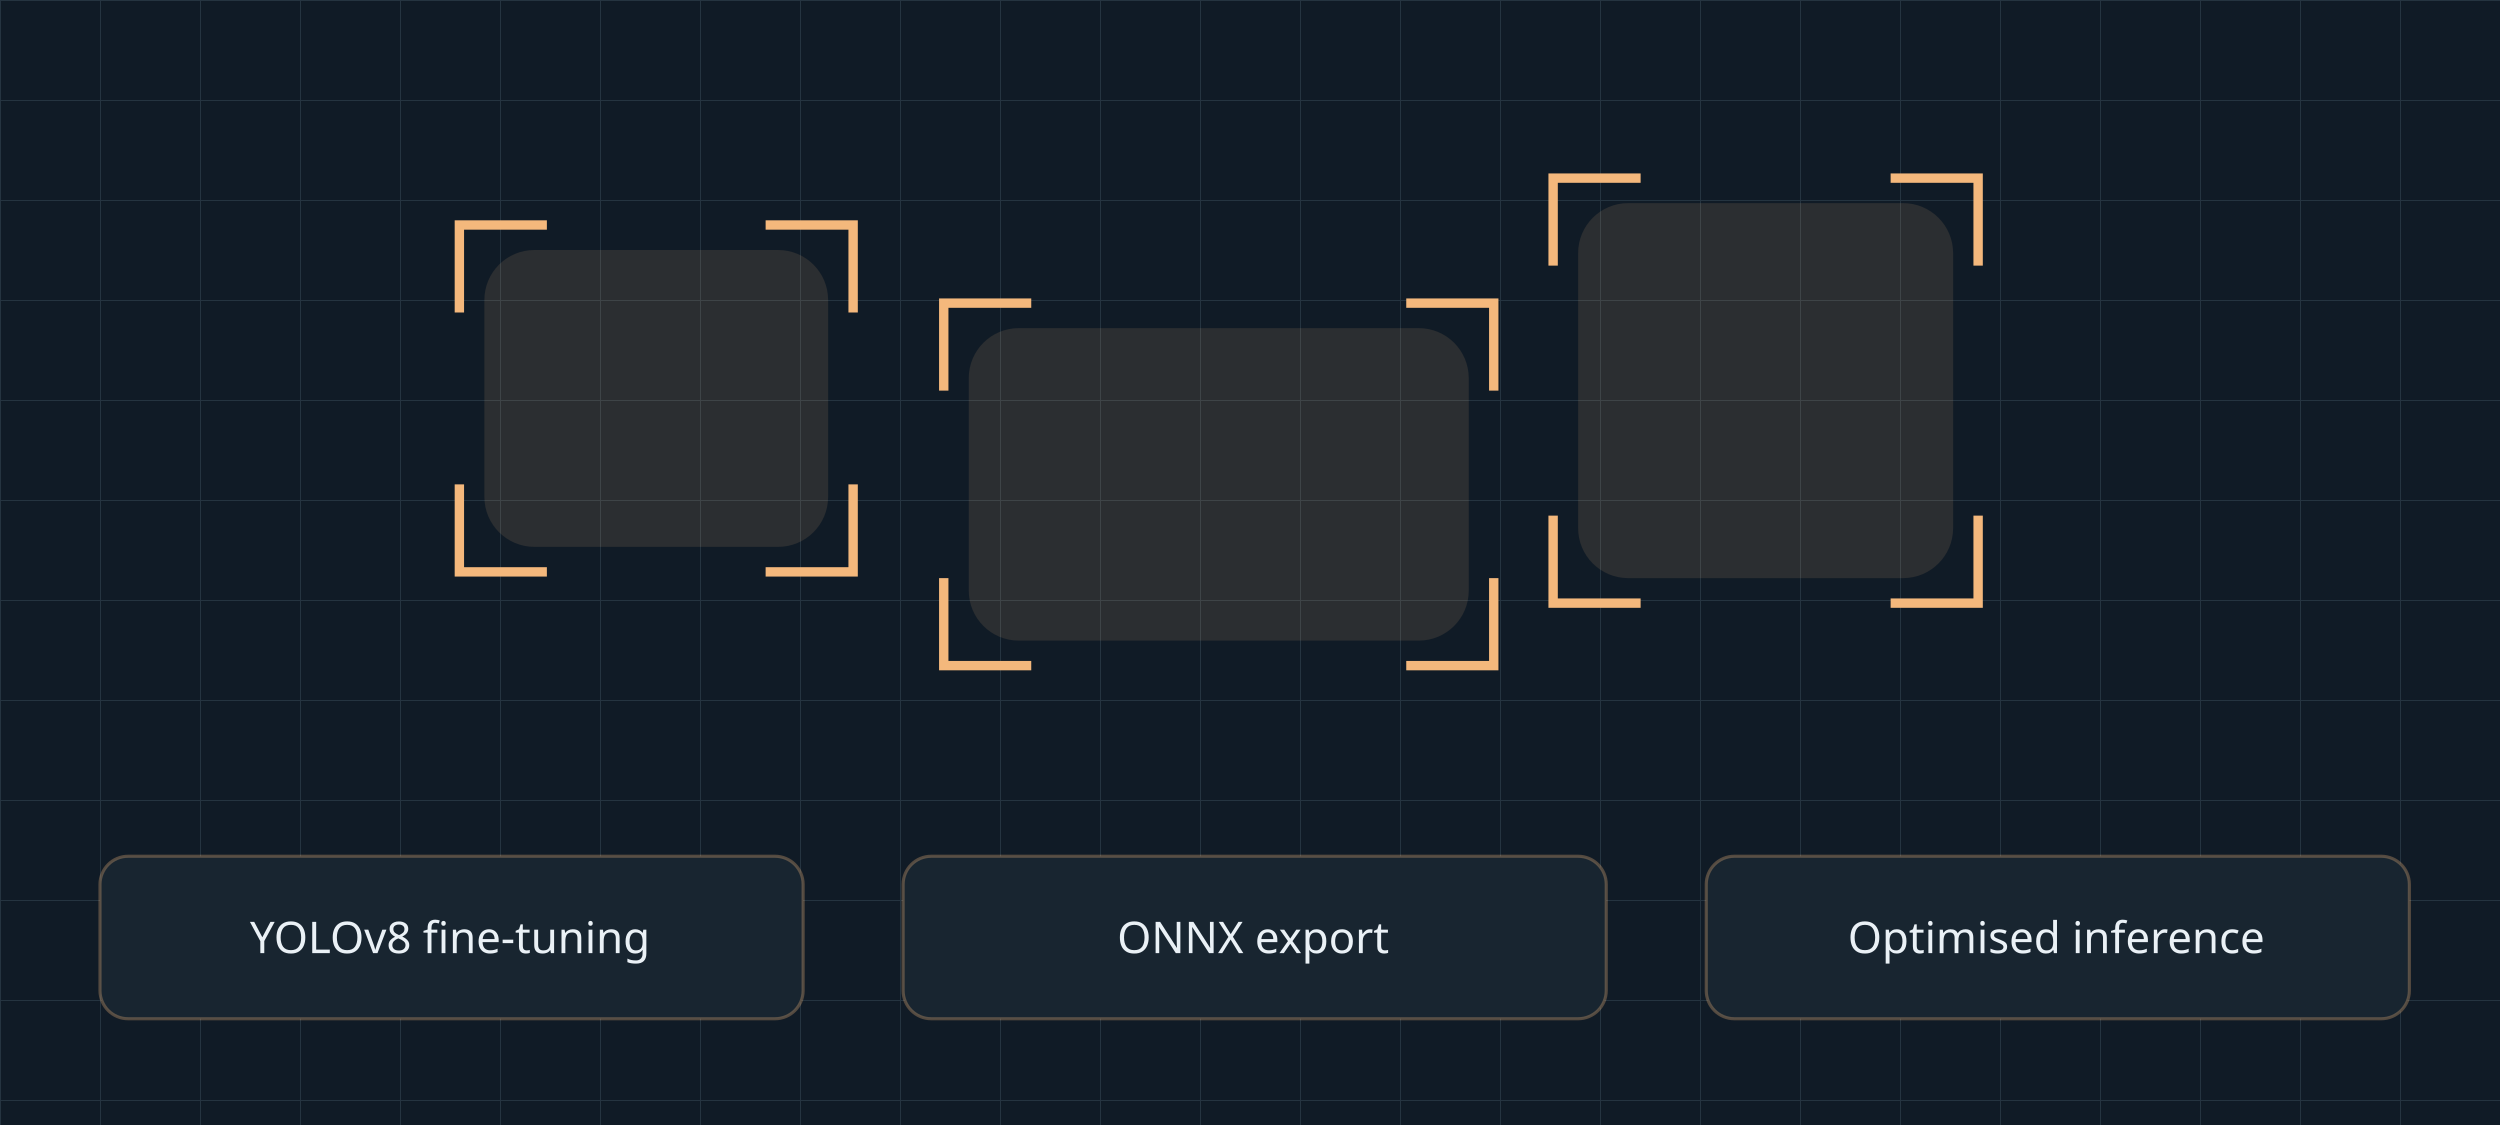
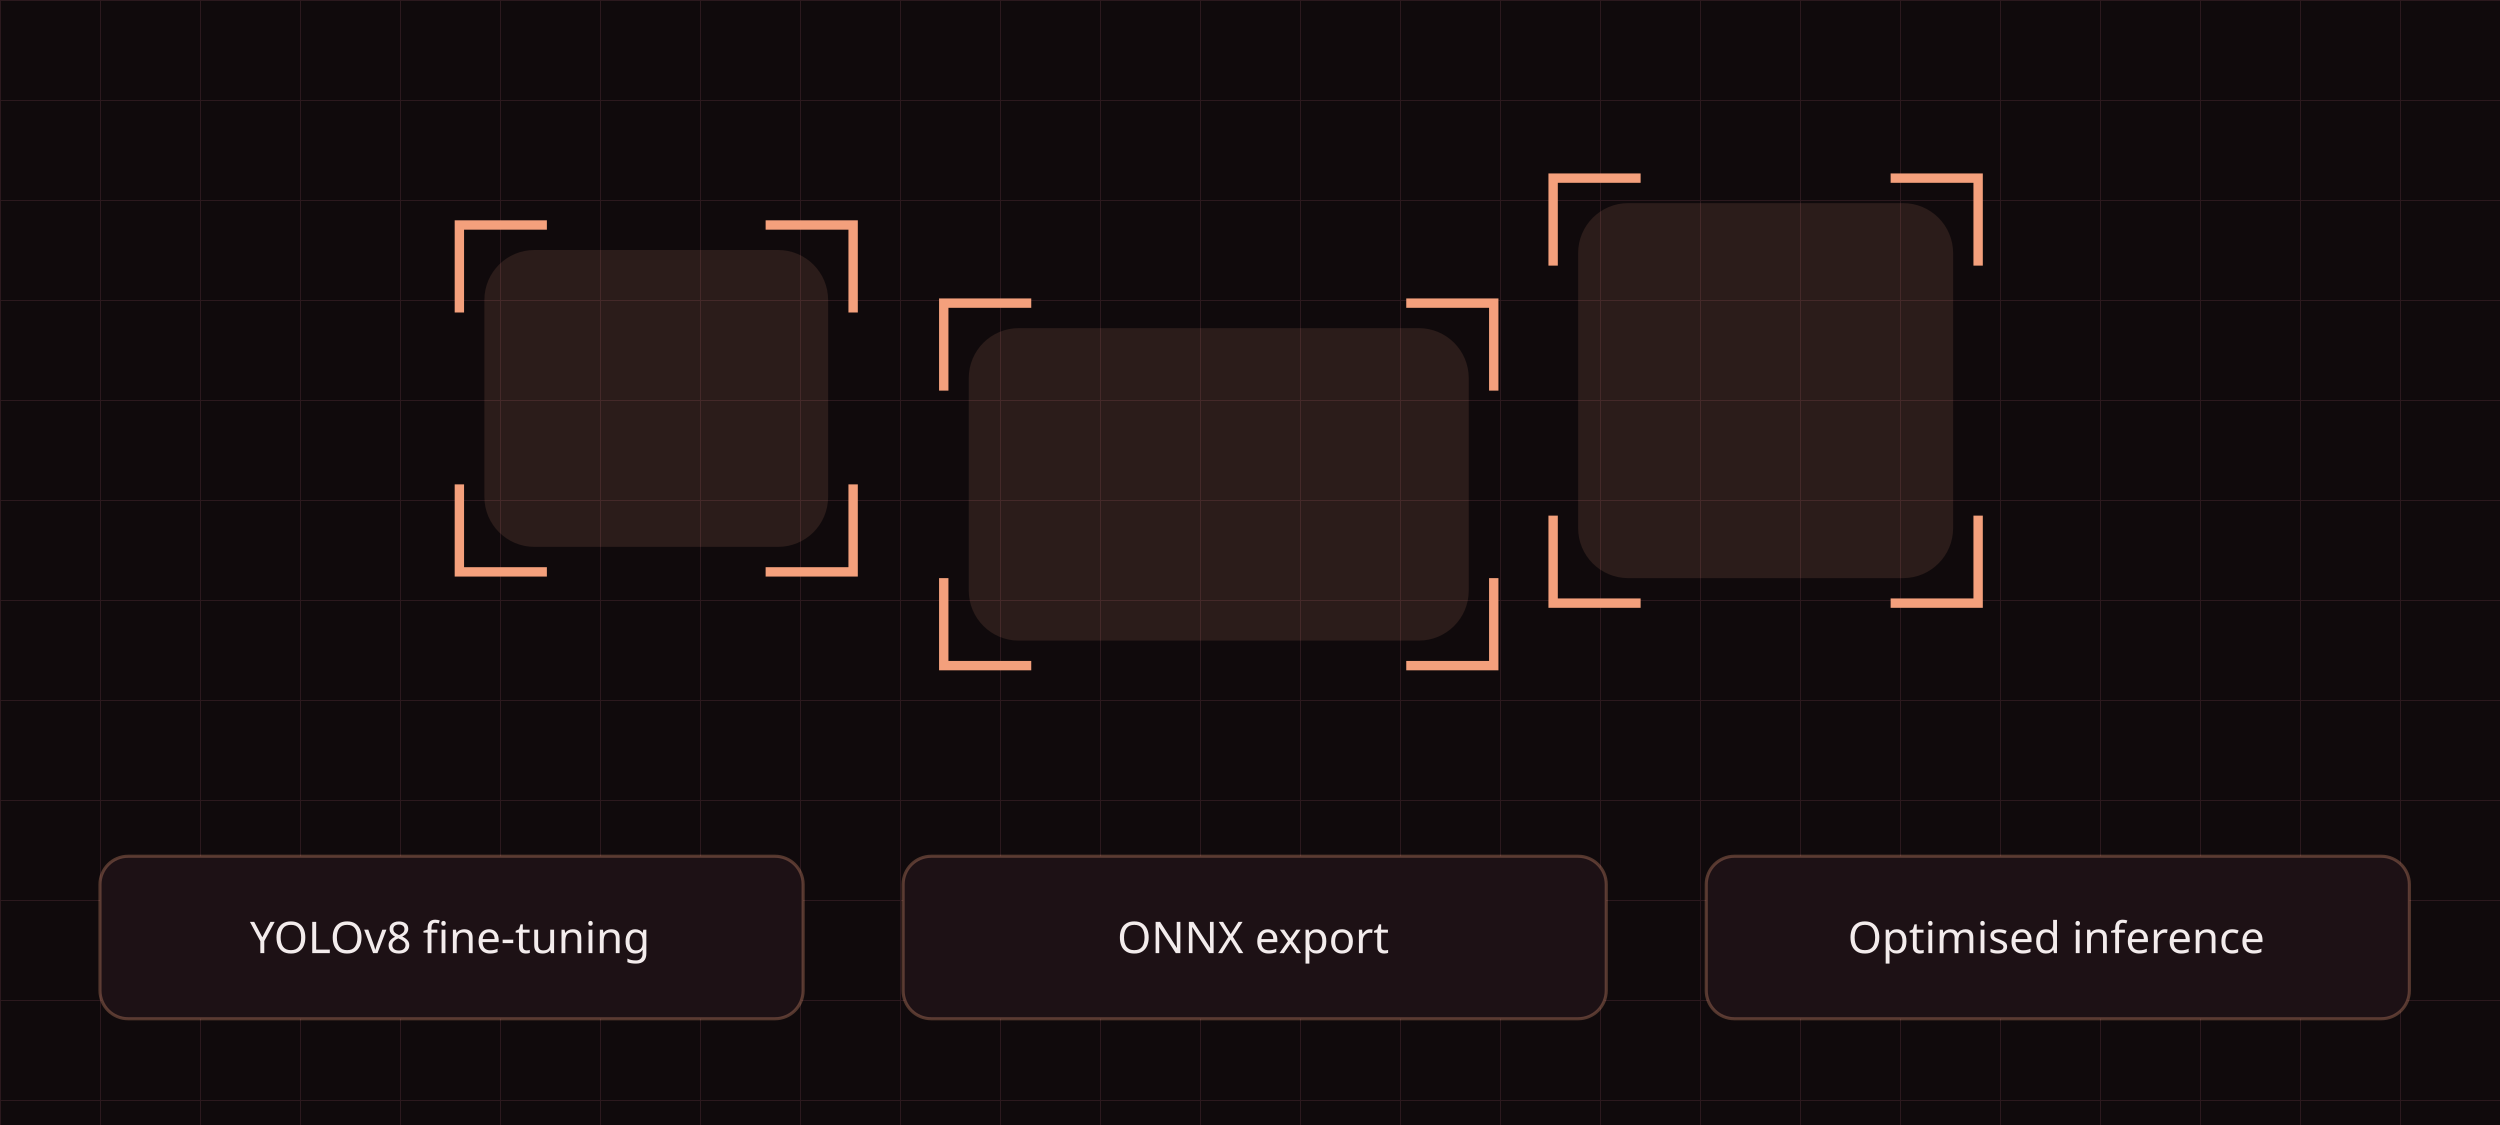
<svg xmlns="http://www.w3.org/2000/svg" viewBox="0 0 800 360" role="img">
  <defs>
    <pattern id="grid" width="32" height="32" patternUnits="userSpaceOnUse">
-       <path d="M32 0H0V32" fill="none" stroke="#263542" stroke-width=".6" />
+       <path d="M32 0H0V32" fill="none" stroke="#2e1a1f" stroke-width=".6" />
    </pattern>
  </defs>
-   <rect width="800" height="360" fill="#101b26" />
+   <rect width="800" height="360" fill="#100a0c" />
  <rect width="800" height="360" fill="url(#grid)" />
  <g font-family="system-ui,sans-serif">
-     <rect x="155" y="80" width="110" height="95" rx="16" fill="#f4b87c" opacity=".12" />
-     <path d="M147 100v-28h28 M245 72h28v28 M147 155v28h28 M245 183h28v-28" fill="none" stroke="#f4b87c" stroke-width="3" />
-     <rect x="310" y="105" width="160" height="100" rx="16" fill="#f4b87c" opacity=".12" />
-     <path d="M302 125v-28h28 M450 97h28v28 M302 185v28h28 M450 213h28v-28" fill="none" stroke="#f4b87c" stroke-width="3" />
-     <rect x="505" y="65" width="120" height="120" rx="16" fill="#f4b87c" opacity=".12" />
-     <path d="M497 85v-28h28 M605 57h28v28 M497 165v28h28 M605 193h28v-28" fill="none" stroke="#f4b87c" stroke-width="3" />
-     <rect x="32" y="274" width="225" height="52" rx="9" fill="#182530" stroke="#f4b87c" stroke-opacity=".3" />
-     <text x="144" y="305" text-anchor="middle" fill="#eaf1f6" font-size="14">YOLOv8 fine-tuning</text>
-     <rect x="289" y="274" width="225" height="52" rx="9" fill="#182530" stroke="#f4b87c" stroke-opacity=".3" />
-     <text x="401" y="305" text-anchor="middle" fill="#eaf1f6" font-size="14">ONNX export</text>
-     <rect x="546" y="274" width="225" height="52" rx="9" fill="#182530" stroke="#f4b87c" stroke-opacity=".3" />
-     <text x="658" y="305" text-anchor="middle" fill="#eaf1f6" font-size="14">Optimised inference</text>
+     <rect x="155" y="80" width="110" height="95" rx="16" fill="#f4a07c" opacity=".12" />
+     <path d="M147 100v-28h28 M245 72h28v28 M147 155v28h28 M245 183h28v-28" fill="none" stroke="#f4a07c" stroke-width="3" />
+     <rect x="310" y="105" width="160" height="100" rx="16" fill="#f4a07c" opacity=".12" />
+     <path d="M302 125v-28h28 M450 97h28v28 M302 185v28h28 M450 213h28v-28" fill="none" stroke="#f4a07c" stroke-width="3" />
+     <rect x="505" y="65" width="120" height="120" rx="16" fill="#f4a07c" opacity=".12" />
+     <path d="M497 85v-28h28 M605 57h28v28 M497 165v28h28 M605 193h28v-28" fill="none" stroke="#f4a07c" stroke-width="3" />
+     <rect x="32" y="274" width="225" height="52" rx="9" fill="#1d1115" stroke="#f4a07c" stroke-opacity=".3" />
+     <text x="144" y="305" text-anchor="middle" fill="#f3ecec" font-size="14">YOLOv8 fine-tuning</text>
+     <rect x="289" y="274" width="225" height="52" rx="9" fill="#1d1115" stroke="#f4a07c" stroke-opacity=".3" />
+     <text x="401" y="305" text-anchor="middle" fill="#f3ecec" font-size="14">ONNX export</text>
+     <rect x="546" y="274" width="225" height="52" rx="9" fill="#1d1115" stroke="#f4a07c" stroke-opacity=".3" />
+     <text x="658" y="305" text-anchor="middle" fill="#f3ecec" font-size="14">Optimised inference</text>
  </g>
</svg>
